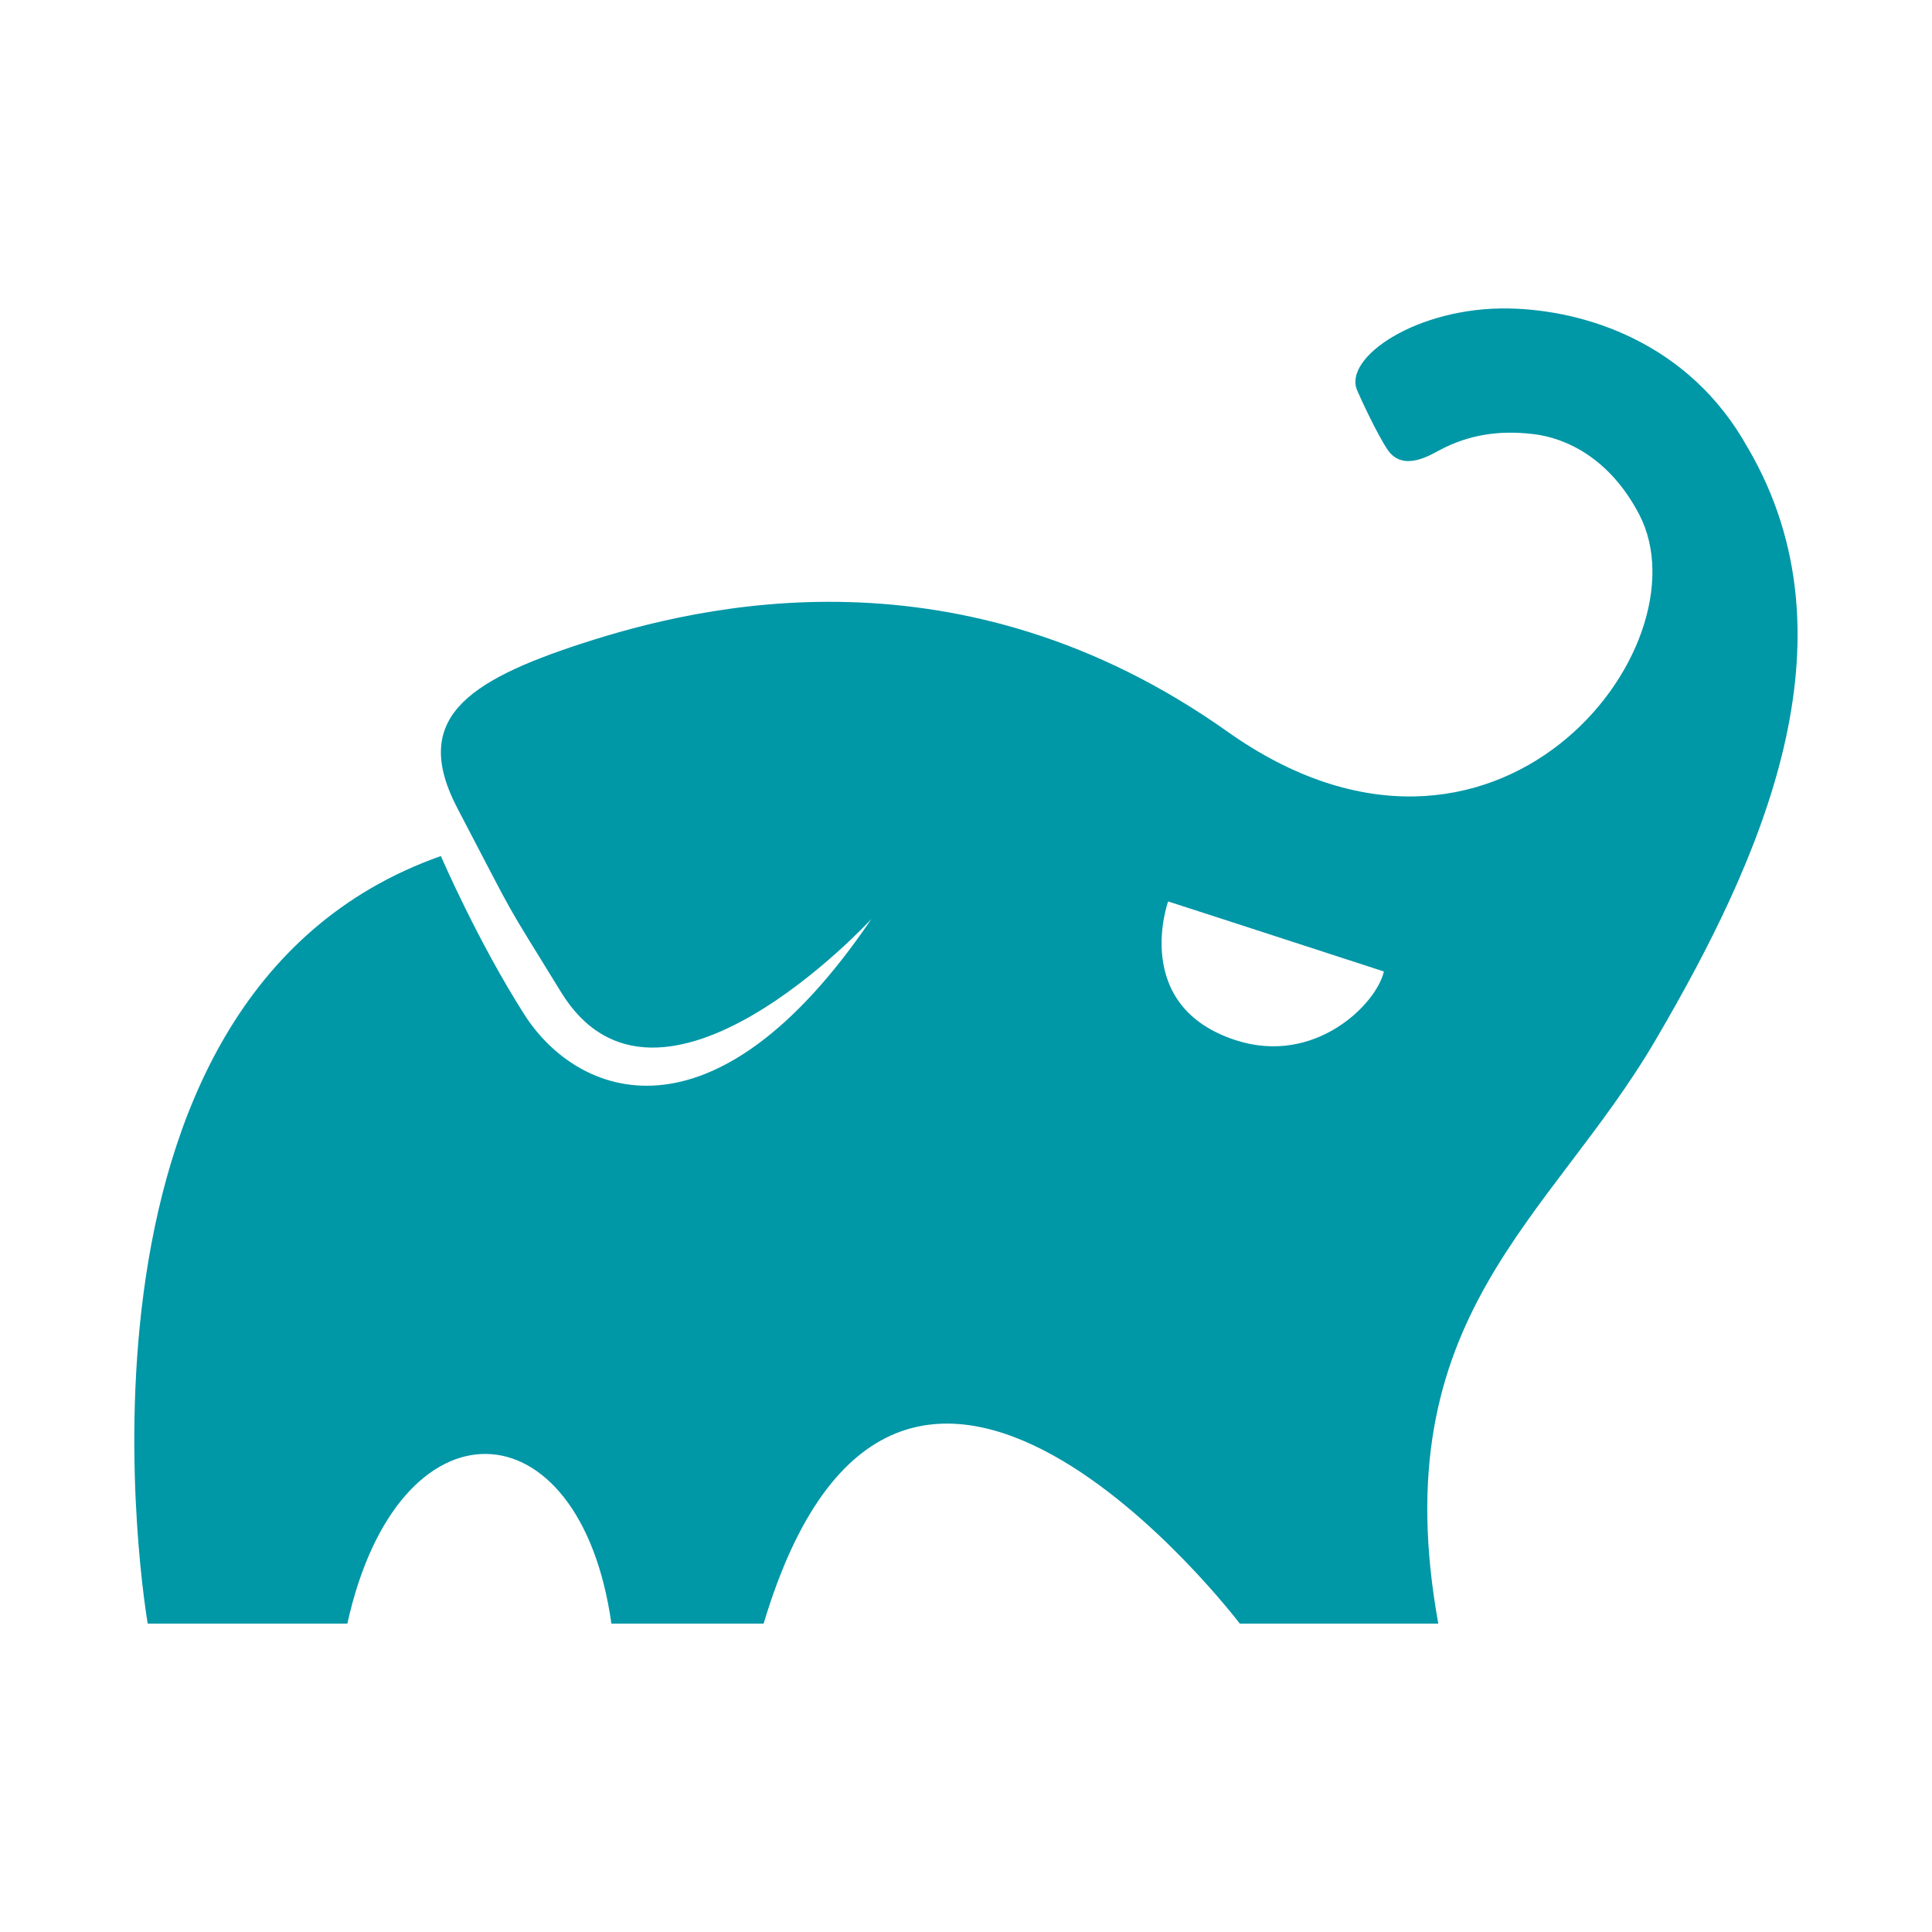
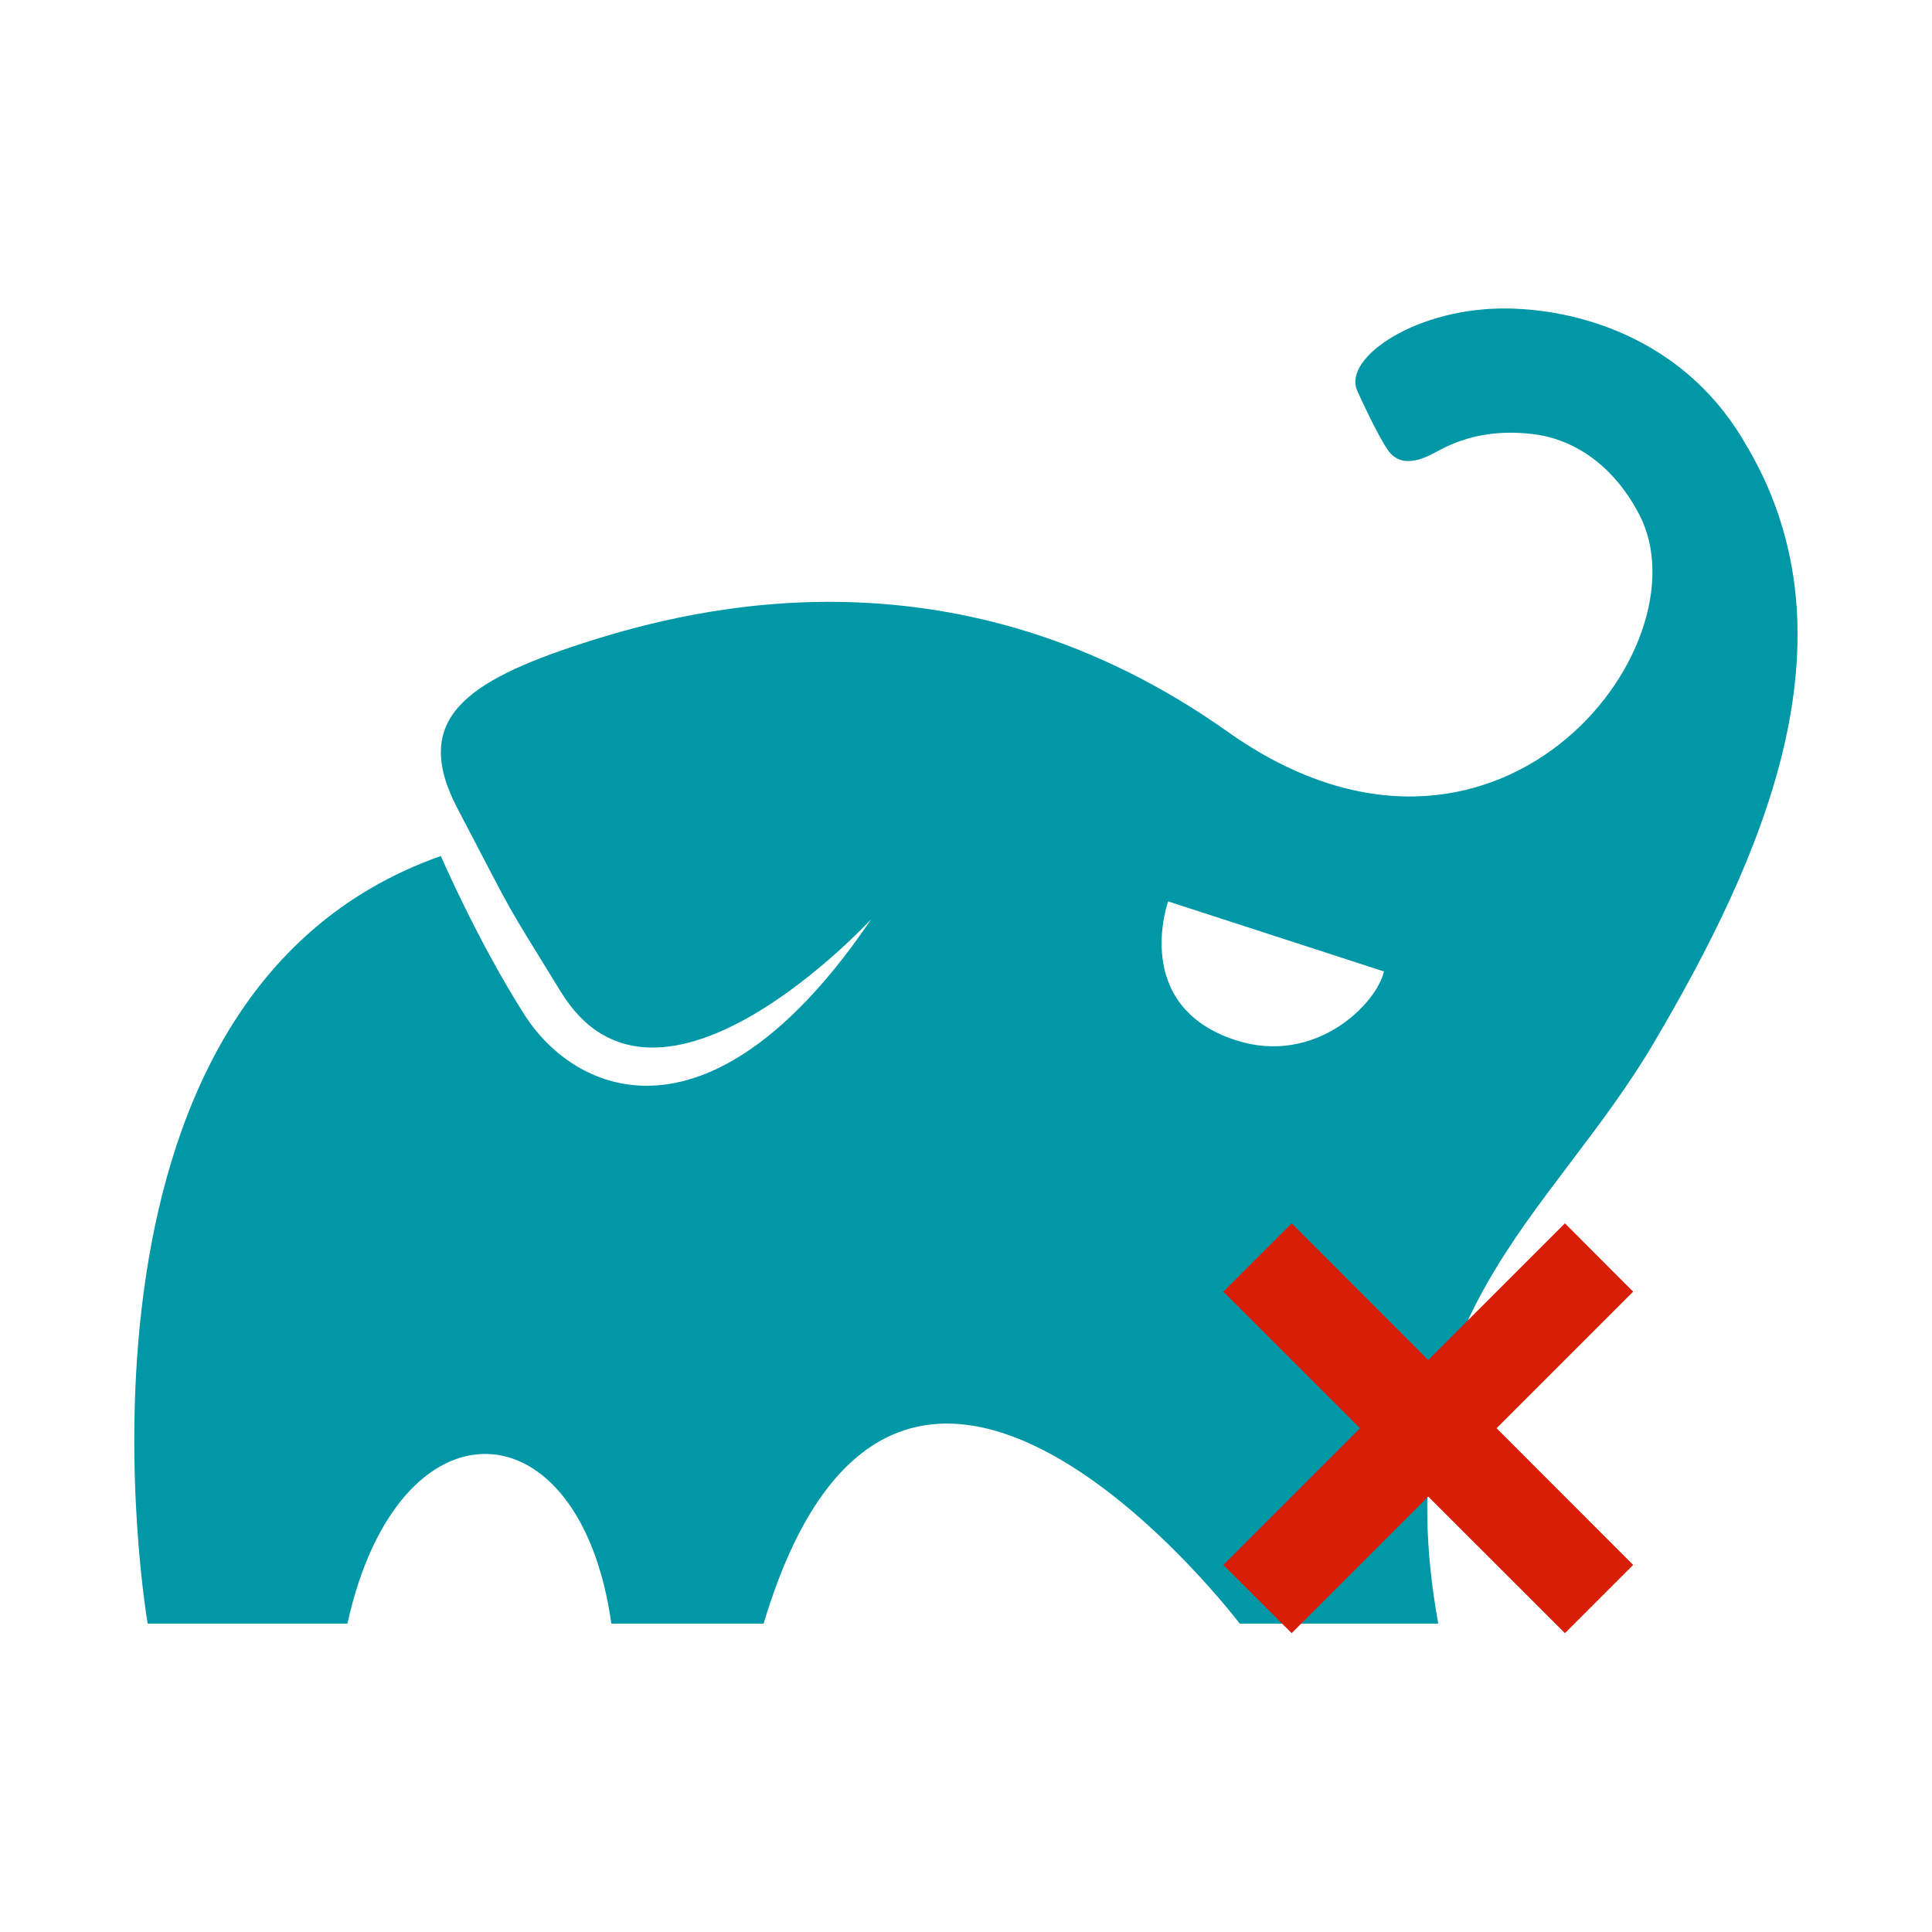
- <svg xmlns="http://www.w3.org/2000/svg" t="1594180056724" class="icon" viewBox="0 0 1024 1024" version="1.1" p-id="585" width="16" height="16">
-   <defs>
-     <style type="text/css" />
-   </defs>
-   <path d="M926.293 237.227c-31.189-56.149-87.04-72.96-126.421-73.728-48.341-0.981-88.107 25.813-80.555 43.392 1.579 3.755 10.667 23.467 16.213 31.573 8.107 11.776 22.485 2.773 27.563 0.085 15.061-8.021 31.147-10.667 49.493-8.491 17.451 2.005 40.704 12.8 56.277 42.709 36.651 70.485-76.544 215.467-218.197 115.072-141.653-100.437-279.381-67.157-341.76-46.933-62.379 20.267-91.093 40.619-66.389 87.637 33.493 64 22.357 44.373 54.827 97.28 51.627 84.053 164.48-38.699 164.48-38.699-84.053 123.989-156.16 94.037-183.851 50.688-24.917-39.04-44.288-84.096-44.288-84.096-213.035 75.136-155.392 406.827-155.392 406.827h105.813c26.965-122.155 123.392-117.632 139.947 0h80.683c71.424-238.507 252.373 0 252.373 0h105.216c-29.44-162.688 59.221-213.76 115.072-309.163 55.893-95.36 108.8-212.053 48.896-314.197z m-271.445 314.069c-55.637-18.176-35.712-73.515-35.712-73.515s48.597 15.701 114.347 37.12c-3.84 17.195-36.523 50.133-78.635 36.395z" fill="#0097A7" p-id="586" />
+ <svg xmlns="http://www.w3.org/2000/svg" width="16" height="16" viewBox="0 0 16 16" fill="none">
+   <path d="M14.473 3.707C13.986 2.829 13.113 2.567 12.498 2.555C11.743 2.539 11.121 2.958 11.239 3.233C11.264 3.291 11.406 3.599 11.493 3.726C11.619 3.91 11.844 3.769 11.923 3.727C12.159 3.602 12.41 3.561 12.697 3.595C12.969 3.626 13.333 3.795 13.576 4.262C14.149 5.363 12.38 7.629 10.167 6.06C7.953 4.491 5.801 5.011 4.827 5.327C3.852 5.643 3.403 5.961 3.789 6.696C4.313 7.696 4.139 7.389 4.646 8.216C5.453 9.529 7.216 7.611 7.216 7.611C5.903 9.549 4.776 9.081 4.343 8.403C3.954 7.793 3.651 7.089 3.651 7.089C0.323 8.263 1.223 13.446 1.223 13.446H2.877C3.298 11.537 4.805 11.608 5.063 13.446H6.324C7.44 9.719 10.267 13.446 10.267 13.446H11.911C11.451 10.904 12.837 10.106 13.709 8.615C14.583 7.125 15.409 5.302 14.473 3.706V3.707ZM10.232 8.614C9.363 8.33 9.674 7.465 9.674 7.465C9.674 7.465 10.433 7.711 11.461 8.045C11.401 8.314 10.89 8.829 10.232 8.614Z" fill="#0097A7" />
+   <path fill-rule="evenodd" clip-rule="evenodd" d="M11.828 12.394L12.96 13.525L13.525 12.96L12.394 11.828L13.525 10.697L12.96 10.131L11.828 11.263L10.697 10.131L10.131 10.697L11.263 11.828L10.131 12.96L10.697 13.525L11.828 12.394Z" fill="#D81E06" />
</svg>
